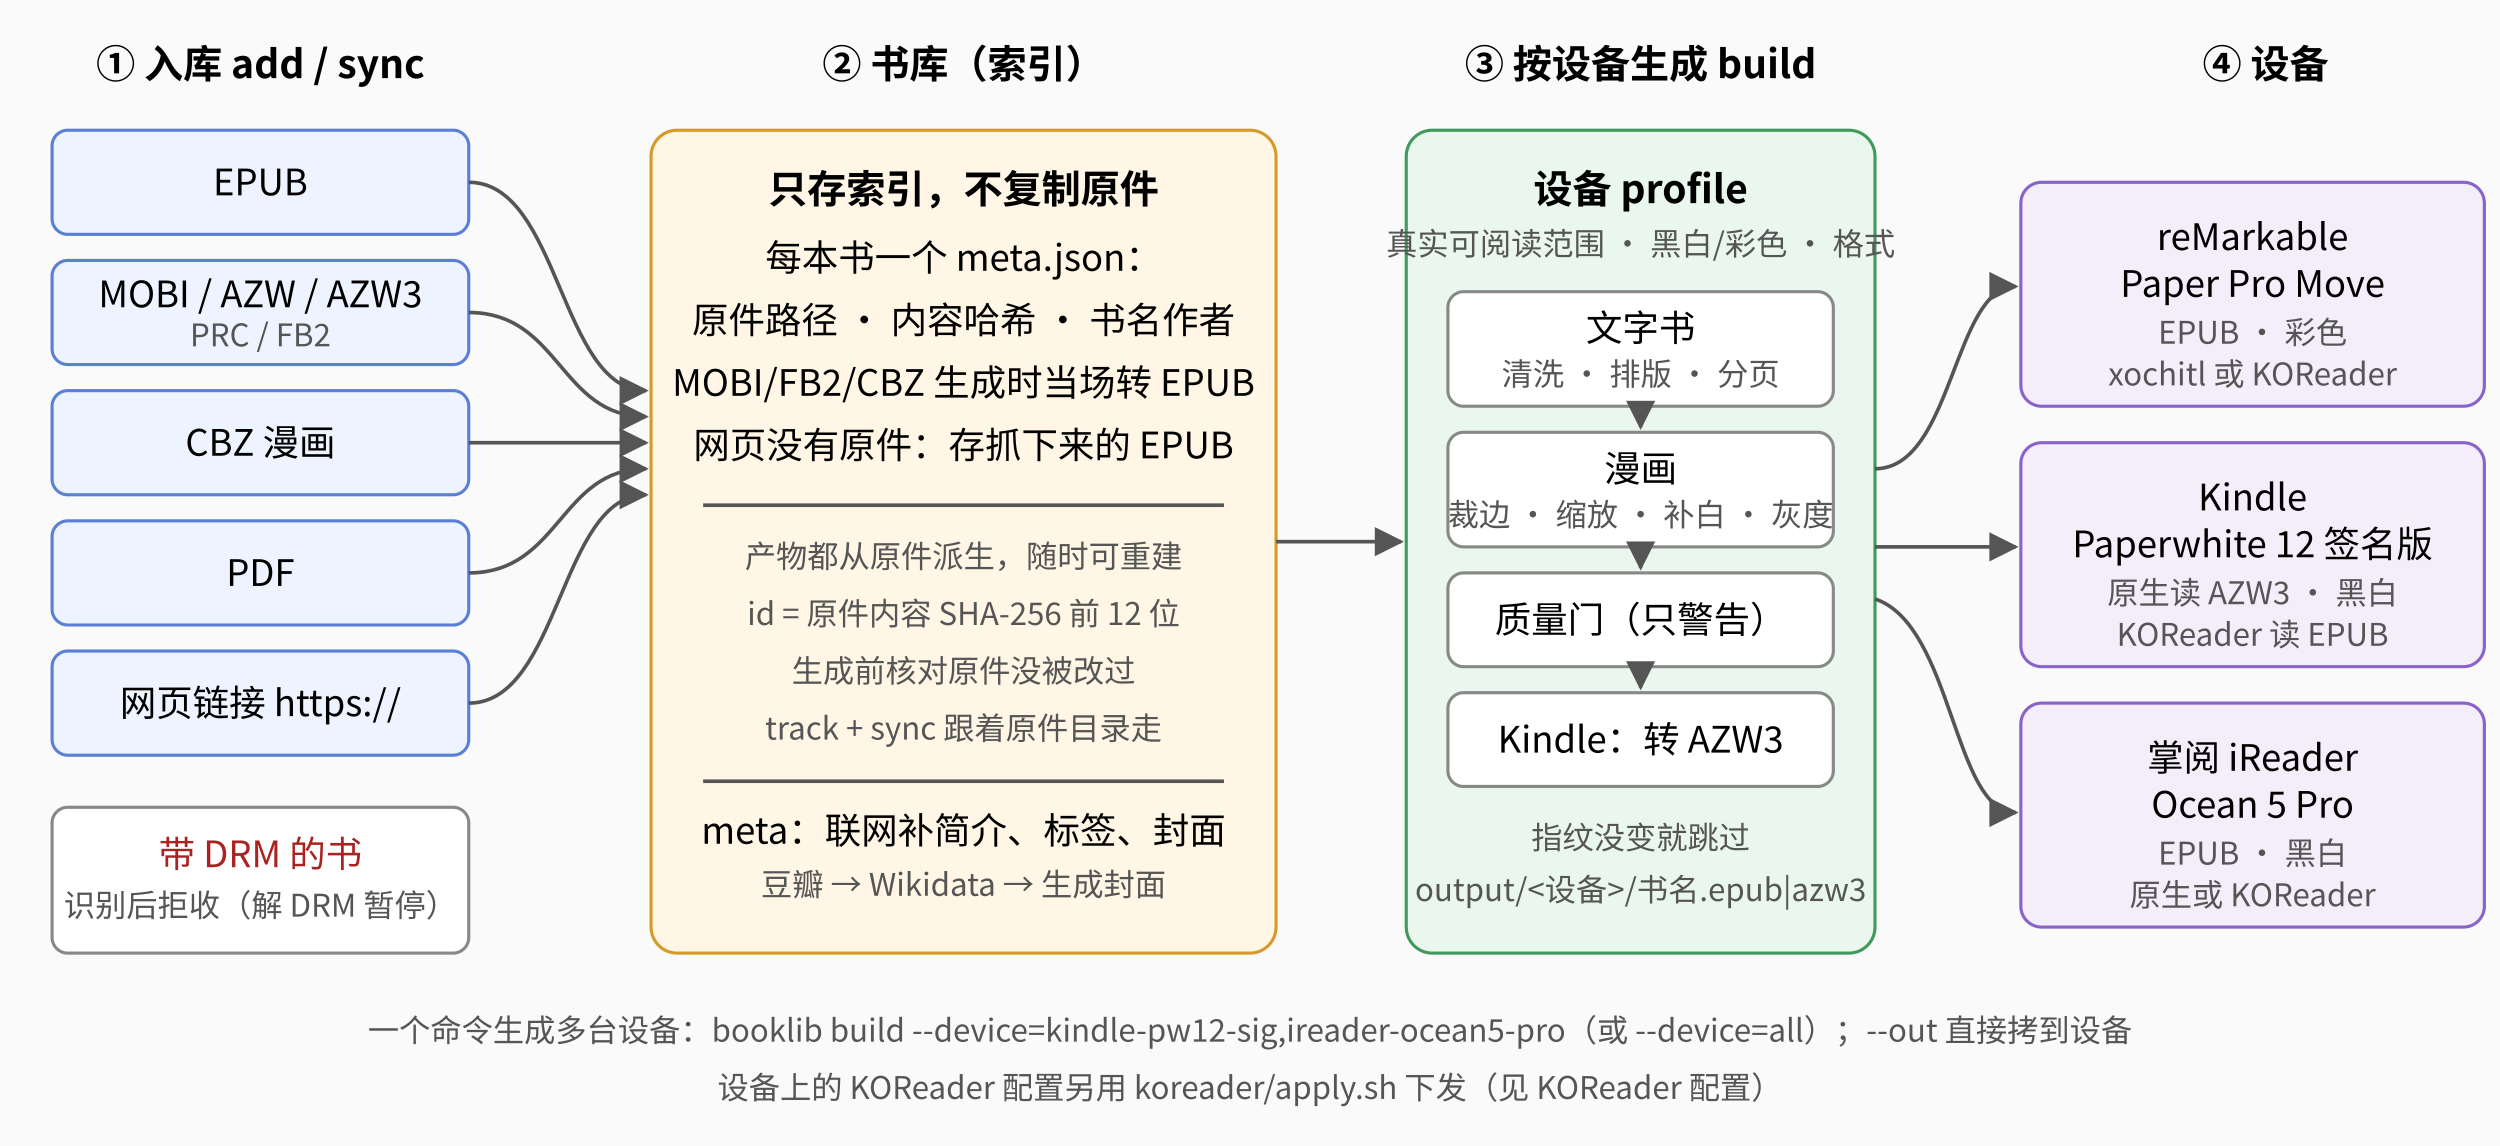
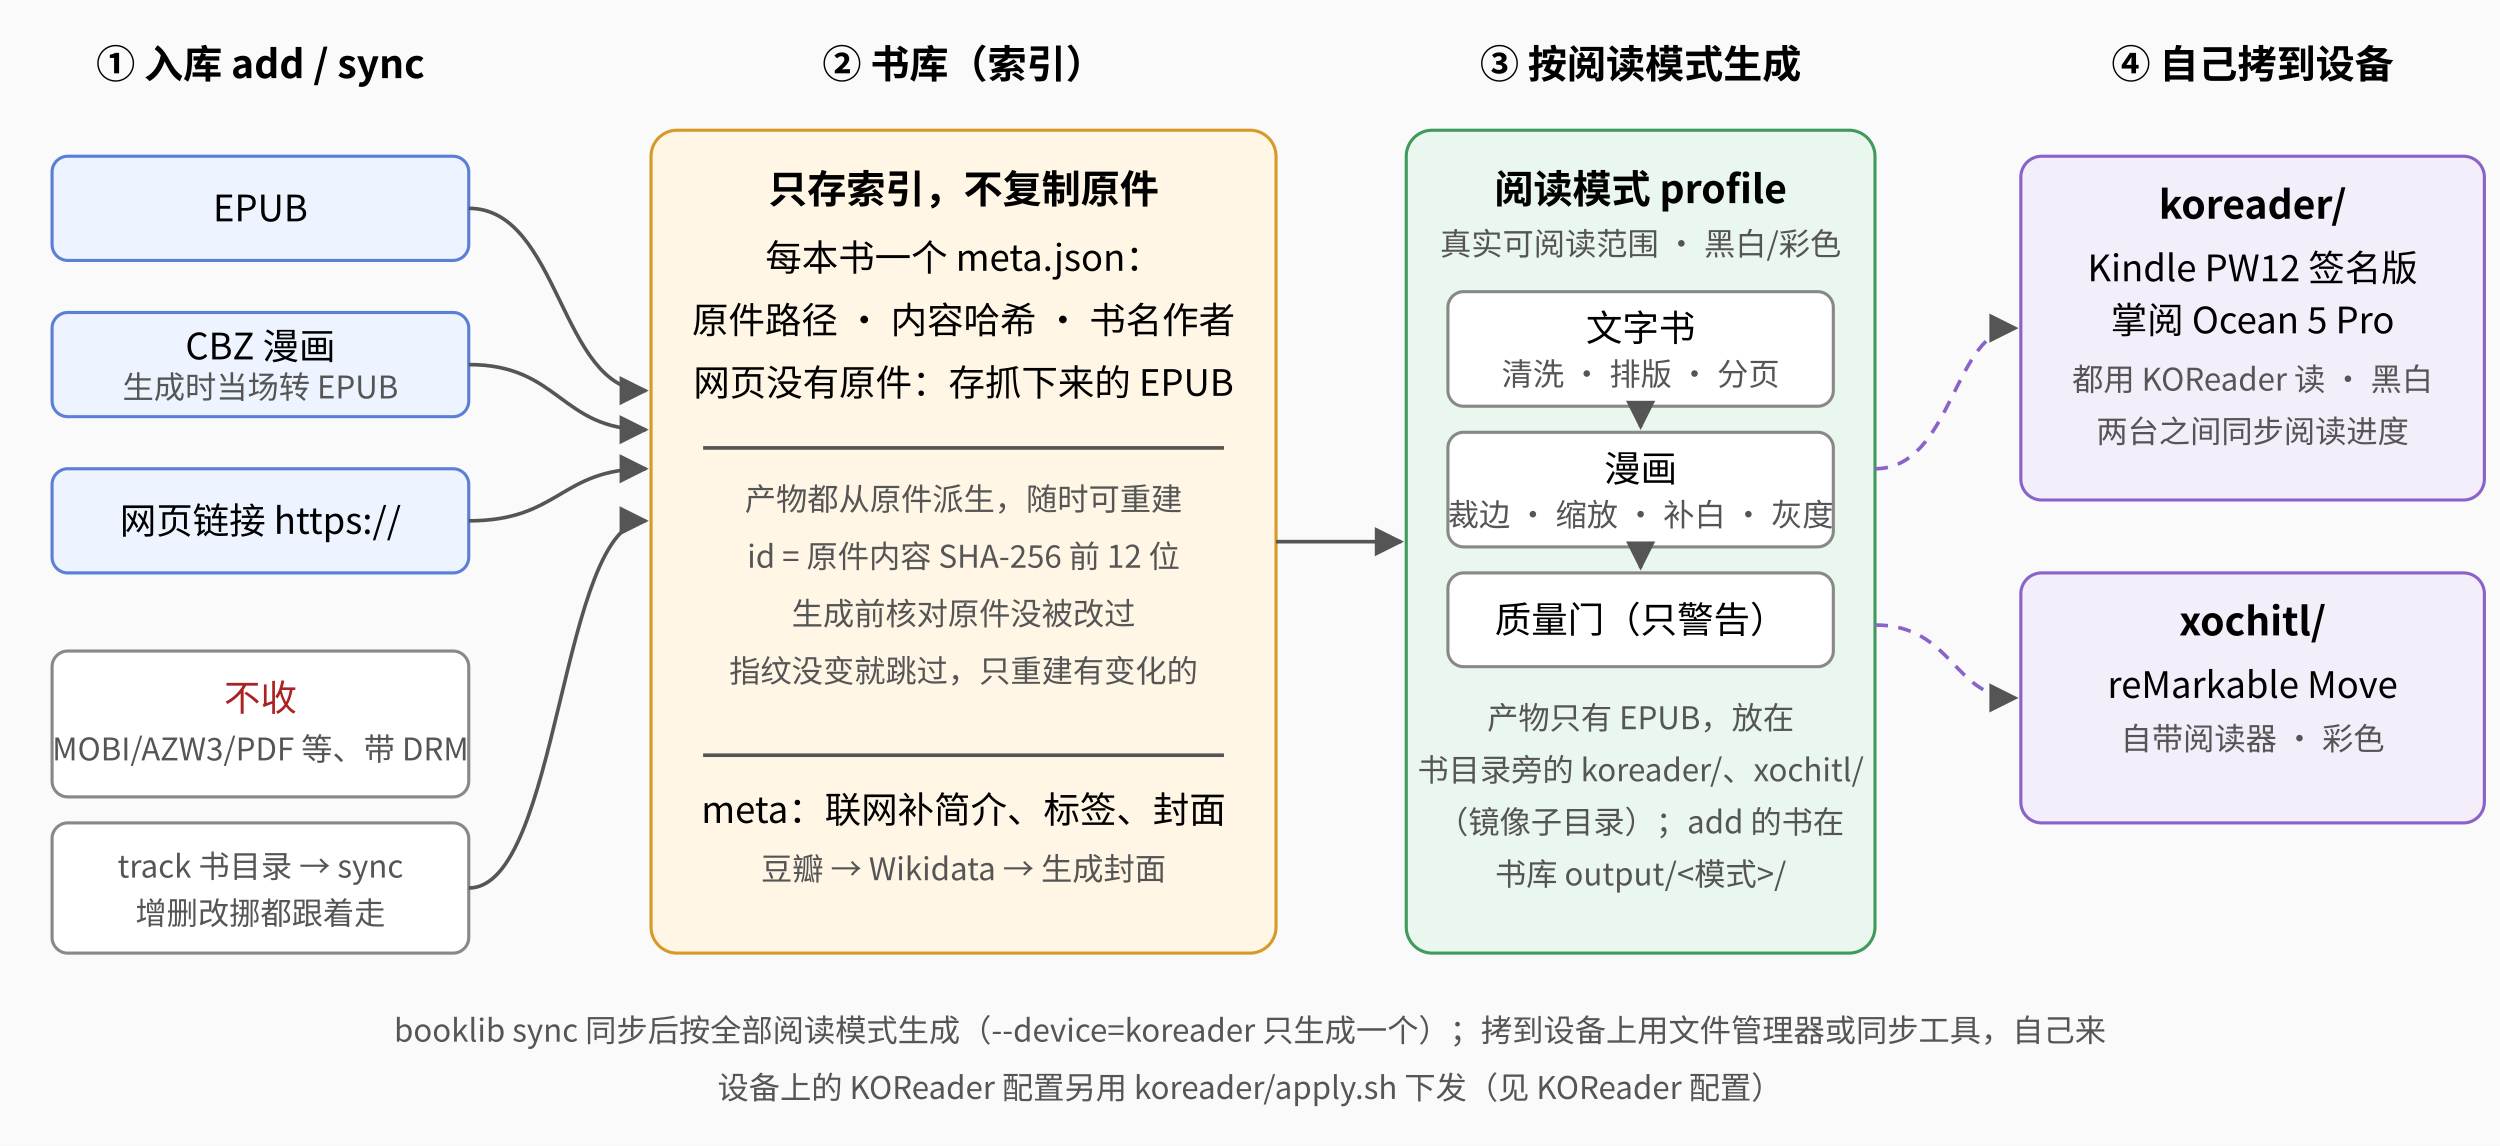
<svg xmlns="http://www.w3.org/2000/svg" viewBox="0 0 960 440" font-family="'Noto Sans CJK SC','PingFang SC','Microsoft YaHei',sans-serif" font-size="14">
  <defs>
    <marker id="a" viewBox="0 0 10 10" refX="9" refY="5" markerWidth="8" markerHeight="8" orient="auto-start-reverse">
      <path d="M0 0L10 5L0 10z" fill="#555" />
    </marker>
    <style>
      .box{fill:#fff;stroke:#888;stroke-width:1.2}
      .src{fill:#eef4ff;stroke:#5b7fd6}
      .lib{fill:#fff6e5;stroke:#d69a2b}
      .gen{fill:#eaf7ee;stroke:#3f9a5b}
      .dev{fill:#f3eefa;stroke:#8a63c9}
      .h{font-weight:bold;font-size:15px}
      .s{font-size:12px;fill:#555}
      line,path.l{stroke:#555;stroke-width:1.4;fill:none}
+       path.d{stroke:#8a63c9;stroke-width:1.4;fill:none;stroke-dasharray:5 4}
    </style>
  </defs>
  <rect width="960" height="440" fill="#fafafa" />
  <text x="100" y="30" text-anchor="middle" class="h">① 入库 add / sync</text>
  <text x="370" y="30" text-anchor="middle" class="h">② 书库（索引）</text>
-   <text x="630" y="30" text-anchor="middle" class="h">③ 按设备生成 build</text>
-   <text x="870" y="30" text-anchor="middle" class="h">④ 设备</text>
+   <text x="630" y="30" text-anchor="middle" class="h">③ 按阅读模式生成</text>
+   <text x="865" y="30" text-anchor="middle" class="h">④ 自己拷到设备</text>
  <g>
-     <rect class="box src" x="20" y="50" width="160" height="40" rx="6" />
-     <text x="100" y="75" text-anchor="middle">EPUB</text>
-     <rect class="box src" x="20" y="100" width="160" height="40" rx="6" />
-     <text x="100" y="118" text-anchor="middle">MOBI / AZW / AZW3</text>
-     <text x="100" y="133" text-anchor="middle" class="s">PRC / FB2</text>
-     <rect class="box src" x="20" y="150" width="160" height="40" rx="6" />
-     <text x="100" y="175" text-anchor="middle">CBZ 漫画</text>
-     <rect class="box src" x="20" y="200" width="160" height="40" rx="6" />
-     <text x="100" y="225" text-anchor="middle">PDF</text>
-     <rect class="box src" x="20" y="250" width="160" height="40" rx="6" />
-     <text x="100" y="275" text-anchor="middle">网页链接 https://</text>
-     <rect class="box" x="20" y="310" width="160" height="56" rx="6" fill="#fdecec" stroke="#c44" />
-     <text x="100" y="333" text-anchor="middle" fill="#a22">带 DRM 的书</text>
-     <text x="100" y="352" text-anchor="middle" class="s">识别后拒收（解 DRM 暂停）</text>
+     <rect class="box src" x="20" y="60" width="160" height="40" rx="6" />
+     <text x="100" y="85" text-anchor="middle">EPUB</text>
+     <rect class="box src" x="20" y="120" width="160" height="40" rx="6" />
+     <text x="100" y="138" text-anchor="middle">CBZ 漫画</text>
+     <text x="100" y="153" text-anchor="middle" class="s">生成时当场转 EPUB</text>
+     <rect class="box src" x="20" y="180" width="160" height="40" rx="6" />
+     <text x="100" y="205" text-anchor="middle">网页链接 https://</text>
+     <rect class="box" x="20" y="250" width="160" height="56" rx="6" fill="#fdecec" stroke="#c44" />
+     <text x="100" y="273" text-anchor="middle" fill="#a22">不收</text>
+     <text x="100" y="292" text-anchor="middle" class="s">MOBI/AZW3/PDF 等、带 DRM</text>
+     <rect class="box" x="20" y="316" width="160" height="50" rx="6" />
+     <text x="100" y="337" text-anchor="middle" class="s">track 书目录 → sync</text>
+     <text x="100" y="355" text-anchor="middle" class="s">增删改挪都跟着走</text>
  </g>
  <rect class="box lib" x="250" y="50" width="240" height="316" rx="10" />
  <text x="370" y="78" text-anchor="middle" class="h">只存索引，不复制原件</text>
  <text x="370" y="104" text-anchor="middle">每本书一个 meta.json：</text>
  <text x="370" y="128" text-anchor="middle">原件路径 · 内容哈希 · 书名作者</text>
-   <text x="370" y="152" text-anchor="middle">MOBI/FB2/CBZ 生成时当场转 EPUB</text>
-   <text x="370" y="176" text-anchor="middle">网页没有原件：存抓下来的 EPUB</text>
-   <line x1="270" y1="194" x2="470" y2="194" stroke="#e3c68c" />
-   <text x="370" y="218" text-anchor="middle" class="s">产物都从原件派生，随时可重建</text>
-   <text x="370" y="240" text-anchor="middle" class="s">id = 原件内容 SHA-256 前 12 位</text>
-   <text x="370" y="262" text-anchor="middle" class="s">生成前核对原件没被改过</text>
-   <text x="370" y="284" text-anchor="middle" class="s">track + sync 跟着原件目录走</text>
-   <line x1="270" y1="300" x2="470" y2="300" stroke="#e3c68c" />
-   <text x="370" y="324" text-anchor="middle">meta：联网补简介、标签、封面</text>
-   <text x="370" y="344" text-anchor="middle" class="s">豆瓣 → Wikidata → 生成封面</text>
-   <path class="l" d="M180 70 C215 70 215 150 248 150" marker-end="url(#a)" />
-   <path class="l" d="M180 120 C215 120 215 160 248 160" marker-end="url(#a)" />
-   <path class="l" d="M180 170 L248 170" marker-end="url(#a)" />
-   <path class="l" d="M180 220 C215 220 215 180 248 180" marker-end="url(#a)" />
-   <path class="l" d="M180 270 C215 270 215 190 248 190" marker-end="url(#a)" />
+   <text x="370" y="152" text-anchor="middle">网页没有原件：存抓下来的 EPUB</text>
+   <line x1="270" y1="172" x2="470" y2="172" stroke="#e3c68c" />
+   <text x="370" y="196" text-anchor="middle" class="s">产物都从原件派生，随时可重建</text>
+   <text x="370" y="218" text-anchor="middle" class="s">id = 原件内容 SHA-256 前 12 位</text>
+   <text x="370" y="240" text-anchor="middle" class="s">生成前核对原件没被改过</text>
+   <text x="370" y="262" text-anchor="middle" class="s">指纹没变就跳过，只重建有变化的</text>
+   <line x1="270" y1="290" x2="470" y2="290" stroke="#e3c68c" />
+   <text x="370" y="316" text-anchor="middle">meta：联网补简介、标签、封面</text>
+   <text x="370" y="338" text-anchor="middle" class="s">豆瓣 → Wikidata → 生成封面</text>
+   <path class="l" d="M180 80 C215 80 215 150 248 150" marker-end="url(#a)" />
+   <path class="l" d="M180 140 C215 140 215 165 248 165" marker-end="url(#a)" />
+   <path class="l" d="M180 200 C215 200 215 180 248 180" marker-end="url(#a)" />
+   <path class="l" d="M180 341 C215 341 215 200 248 200" marker-end="url(#a)" />
  <rect class="box gen" x="540" y="50" width="180" height="316" rx="10" />
-   <text x="630" y="78" text-anchor="middle" class="h">设备 profile</text>
-   <text x="630" y="98" text-anchor="middle" class="s">真实可阅读范围 · 黑白/彩色 · 格式</text>
+   <text x="630" y="78" text-anchor="middle" class="h">阅读模式 profile</text>
+   <text x="630" y="98" text-anchor="middle" class="s">真实可阅读范围 · 黑白/彩色</text>
  <rect class="box" x="556" y="112" width="148" height="44" rx="6" />
  <text x="630" y="131" text-anchor="middle">文字书</text>
  <text x="630" y="148" text-anchor="middle" class="s">清洗 · 排版 · 分页</text>
  <rect class="box" x="556" y="166" width="148" height="44" rx="6" />
  <text x="630" y="185" text-anchor="middle">漫画</text>
  <text x="630" y="202" text-anchor="middle" class="s">裁边 · 缩放 · 补白 · 灰度</text>
  <rect class="box" x="556" y="220" width="148" height="36" rx="6" />
  <text x="630" y="243" text-anchor="middle">质量门（只警告）</text>
-   <rect class="box" x="556" y="266" width="148" height="36" rx="6" />
-   <text x="630" y="289" text-anchor="middle">Kindle：转 AZW3</text>
-   <text x="630" y="326" text-anchor="middle" class="s">指纹没变就跳过</text>
-   <text x="630" y="346" text-anchor="middle" class="s">output/&lt;设备&gt;/书名.epub|azw3</text>
  <path class="l" d="M630 156 L630 164" marker-end="url(#a)" />
  <path class="l" d="M630 210 L630 218" marker-end="url(#a)" />
-   <path class="l" d="M630 256 L630 264" marker-end="url(#a)" />
+   <text x="630" y="280" text-anchor="middle" class="s">产物只有 EPUB，放在</text>
+   <text x="630" y="300" text-anchor="middle" class="s">书目录旁的 koreader/、xochitl/</text>
+   <text x="630" y="320" text-anchor="middle" class="s">（镜像子目录）；add 的书在</text>
+   <text x="630" y="340" text-anchor="middle" class="s">书库 output/&lt;模式&gt;/</text>
  <path class="l" d="M490 208 L538 208" marker-end="url(#a)" />
-   <rect class="box dev" x="776" y="70" width="178" height="86" rx="8" />
-   <text x="865" y="96" text-anchor="middle">reMarkable</text>
-   <text x="865" y="114" text-anchor="middle">Paper Pro Move</text>
-   <text x="865" y="132" text-anchor="middle" class="s">EPUB · 彩色</text>
-   <text x="865" y="148" text-anchor="middle" class="s">xochitl 或 KOReader</text>
-   <rect class="box dev" x="776" y="170" width="178" height="86" rx="8" />
-   <text x="865" y="196" text-anchor="middle">Kindle</text>
-   <text x="865" y="214" text-anchor="middle">Paperwhite 12 签名版</text>
-   <text x="865" y="232" text-anchor="middle" class="s">原生读 AZW3 · 黑白</text>
-   <text x="865" y="248" text-anchor="middle" class="s">KOReader 读 EPUB</text>
-   <rect class="box dev" x="776" y="270" width="178" height="86" rx="8" />
-   <text x="865" y="296" text-anchor="middle">掌阅 iReader</text>
-   <text x="865" y="314" text-anchor="middle">Ocean 5 Pro</text>
-   <text x="865" y="332" text-anchor="middle" class="s">EPUB · 黑白</text>
-   <text x="865" y="348" text-anchor="middle" class="s">原生或 KOReader</text>
-   <path class="l" d="M720 180 C750 180 750 110 774 110" marker-end="url(#a)" />
-   <path class="l" d="M720 210 L774 210" marker-end="url(#a)" />
-   <path class="l" d="M720 230 C750 240 750 312 774 312" marker-end="url(#a)" />
-   <text x="480" y="400" text-anchor="middle" class="s">一个命令生成多台设备：booklib build --device=kindle-pw12-sig,ireader-ocean5-pro（或 --device=all）；--out 直接拷到设备</text>
+   <rect class="box dev" x="776" y="60" width="178" height="132" rx="8" />
+   <text x="865" y="84" text-anchor="middle" class="h">koreader/</text>
+   <text x="865" y="108" text-anchor="middle">Kindle PW12 签名版</text>
+   <text x="865" y="128" text-anchor="middle">掌阅 Ocean 5 Pro</text>
+   <text x="865" y="150" text-anchor="middle" class="s">都用 KOReader 读 · 黑白</text>
+   <text x="865" y="170" text-anchor="middle" class="s">两台之间同步阅读进度</text>
+   <rect class="box dev" x="776" y="220" width="178" height="96" rx="8" />
+   <text x="865" y="244" text-anchor="middle" class="h">xochitl/</text>
+   <text x="865" y="268" text-anchor="middle">reMarkable Move</text>
+   <text x="865" y="288" text-anchor="middle" class="s">自带阅读器 · 彩色</text>
+   <path class="d" d="M720 180 C750 180 750 126 774 126" marker-end="url(#a)" />
+   <path class="d" d="M720 240 C750 240 750 268 774 268" marker-end="url(#a)" />
+   <text x="480" y="400" text-anchor="middle" class="s">booklib sync 同步后按全部阅读模式生成（--device=koreader 只生成一个）；拷到设备上用文件管理器或同步工具，自己来</text>
  <text x="480" y="422" text-anchor="middle" class="s">设备上的 KOReader 配置另用 koreader/apply.sh 下发（见 KOReader 配置）</text>
</svg>
